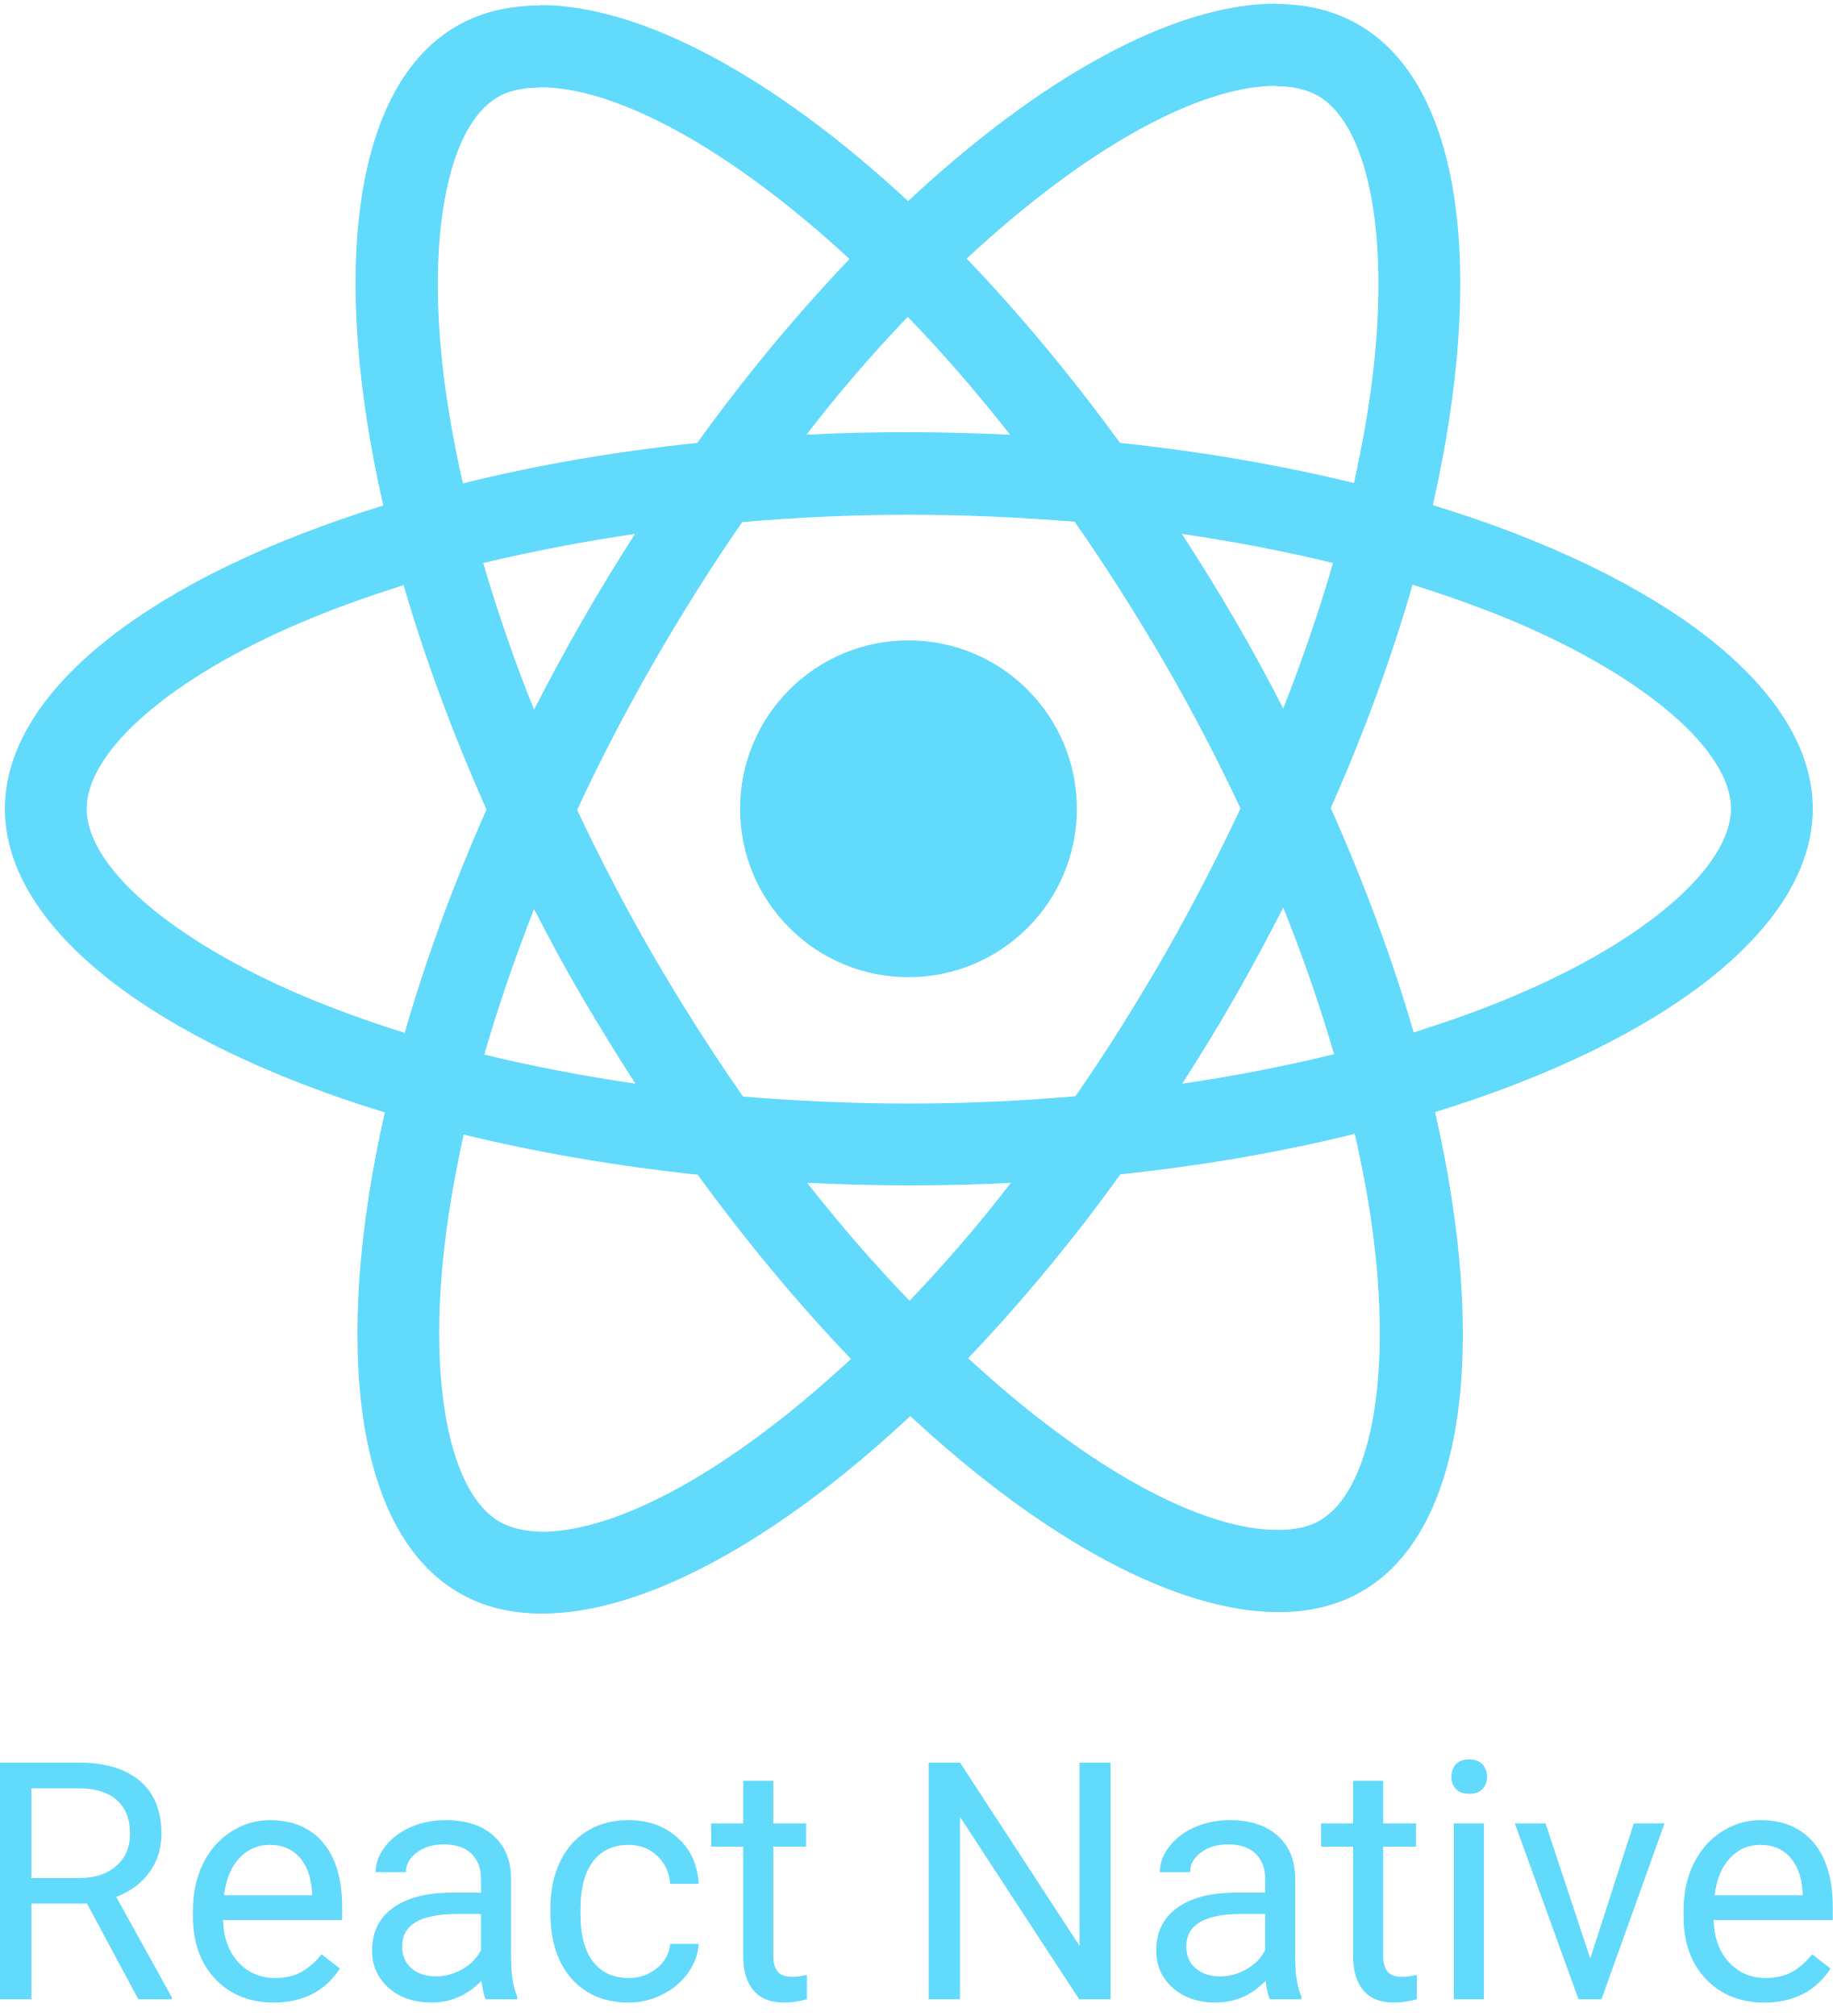
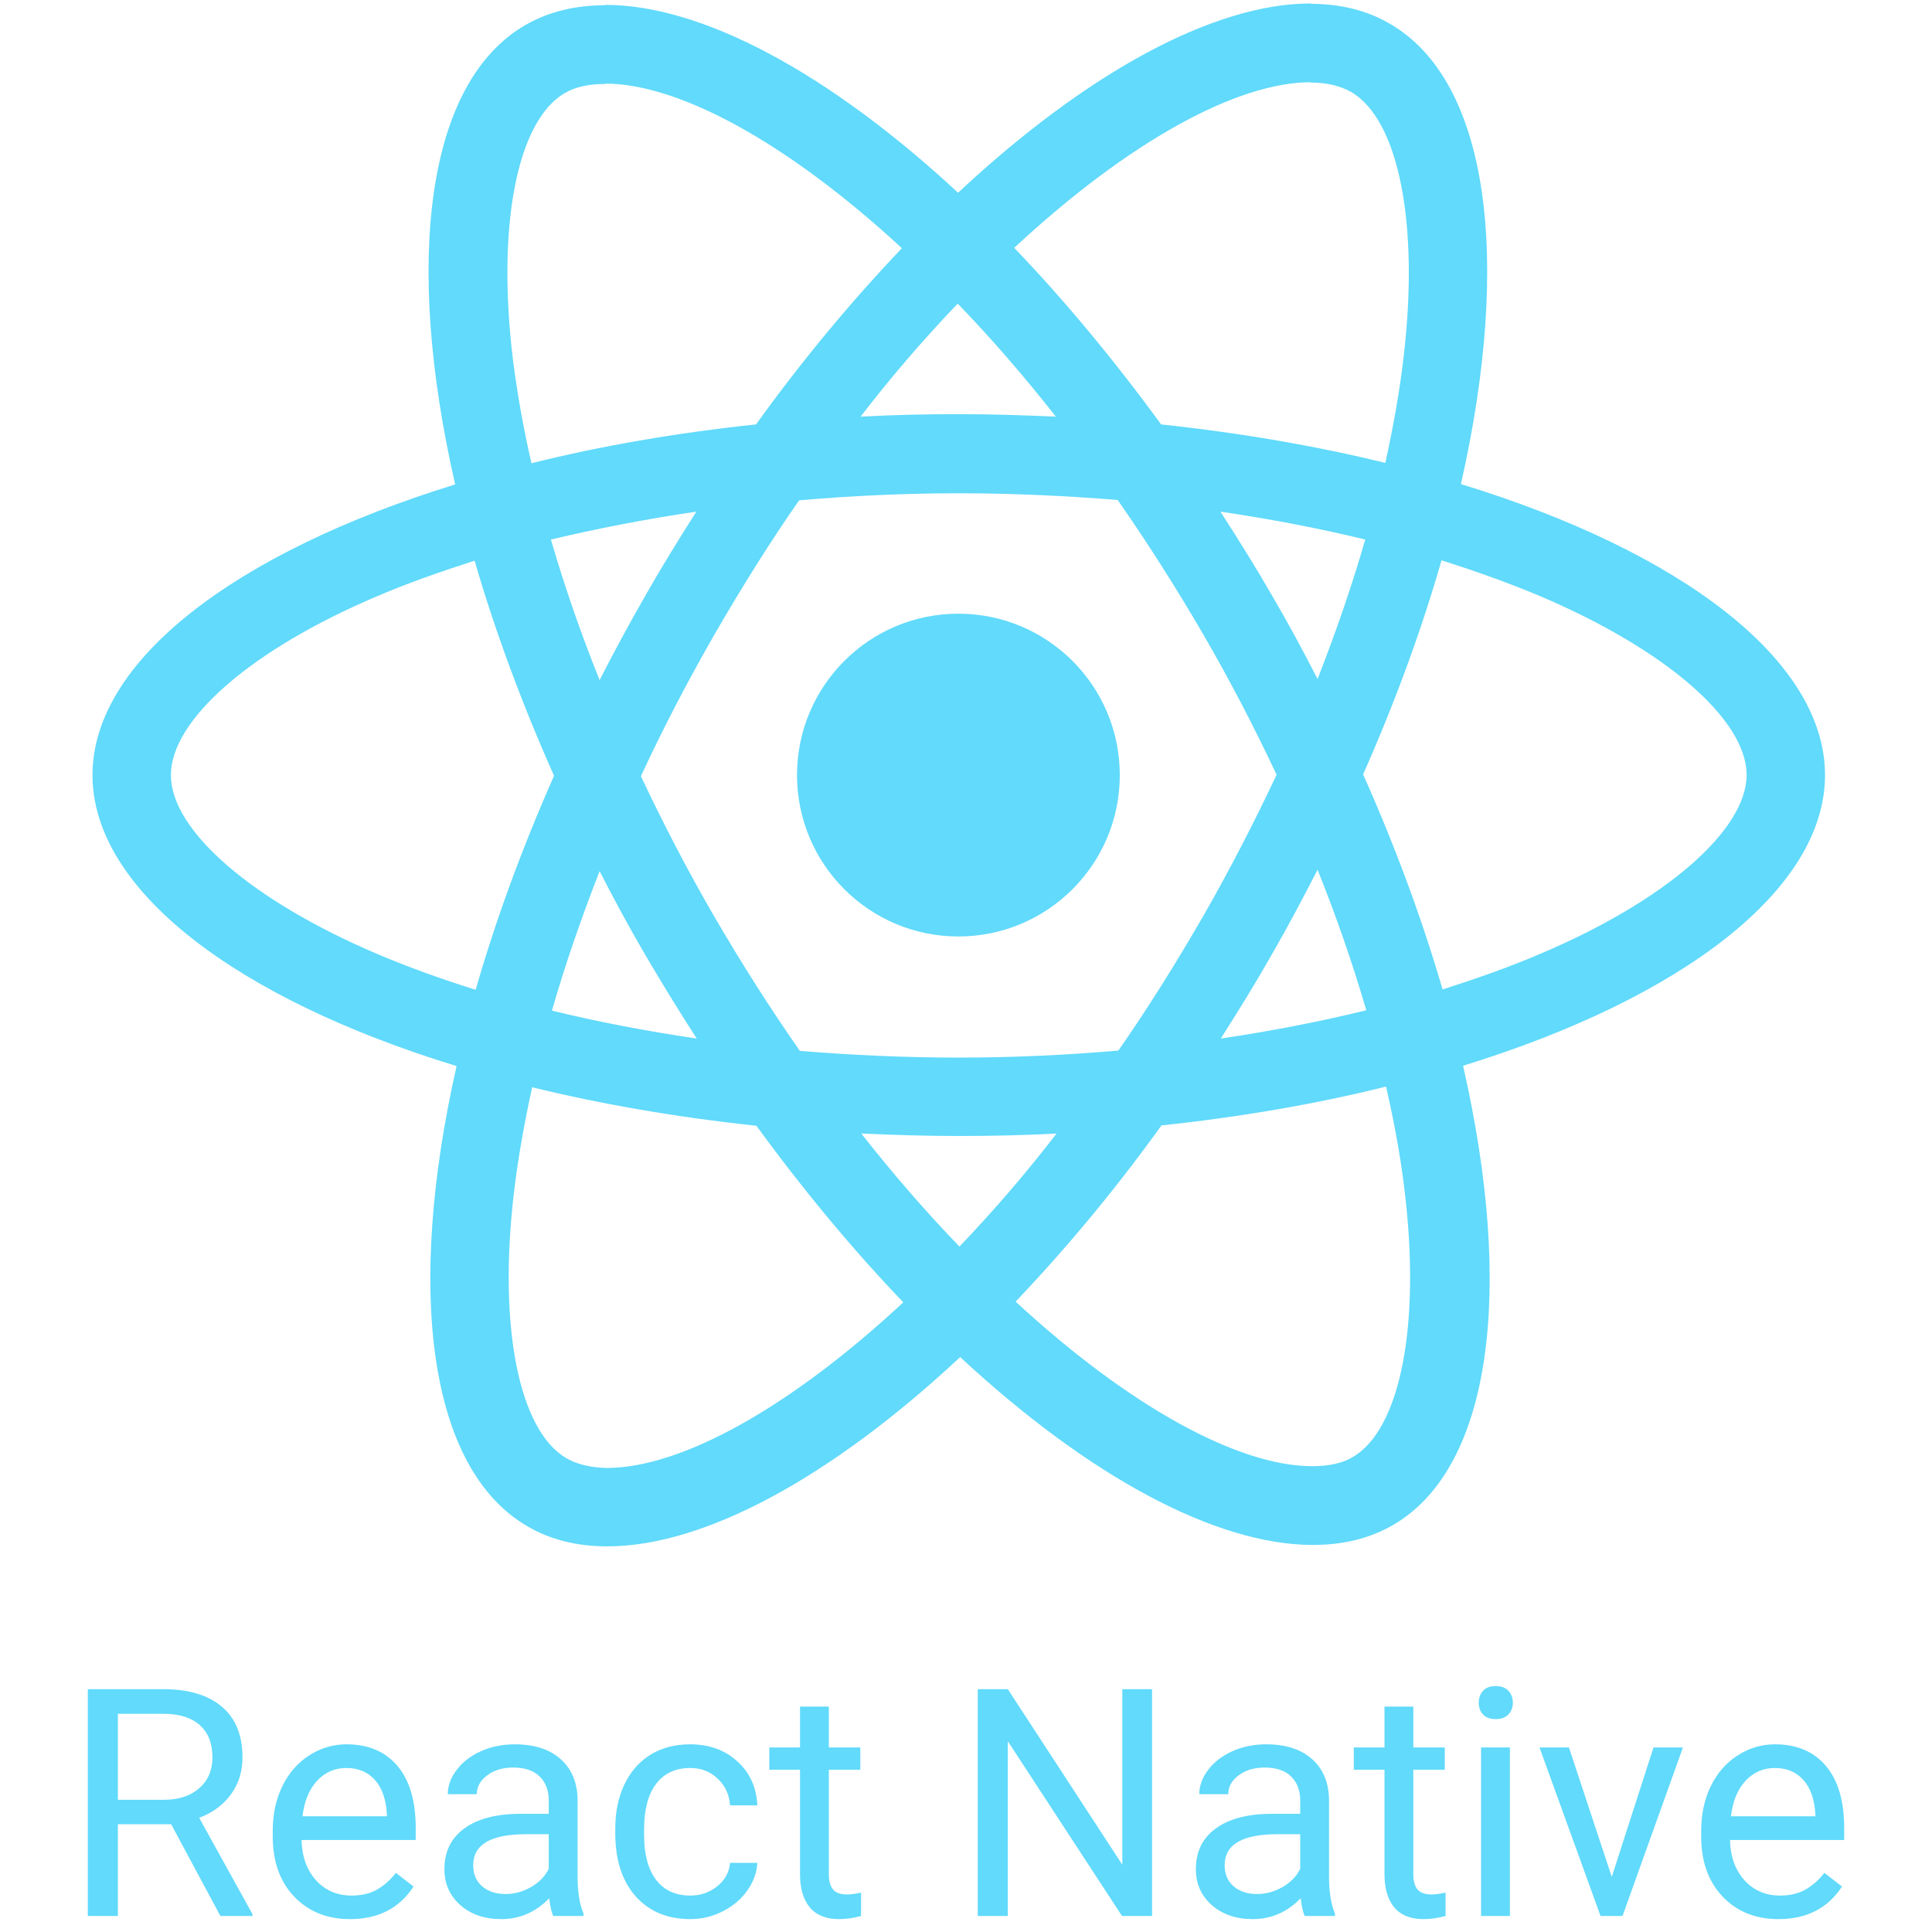
- <svg xmlns="http://www.w3.org/2000/svg" width="100" height="110" viewBox="0 0 100 110" fill="none">
+ <svg xmlns="http://www.w3.org/2000/svg" width="100" height="100" viewBox="0 0 100 110" fill="none">
  <path d="M98.909 44.13C98.909 37.595 90.726 31.403 78.179 27.562C81.075 14.774 79.788 4.6 74.118 1.343C72.811 0.579 71.283 0.217 69.614 0.217V4.701C70.539 4.701 71.283 4.882 71.906 5.224C74.641 6.792 75.827 12.764 74.902 20.445C74.681 22.334 74.319 24.325 73.877 26.356C69.935 25.391 65.633 24.647 61.109 24.164C58.395 20.445 55.58 17.067 52.744 14.111C59.299 8.019 65.452 4.681 69.634 4.681V0.197C64.105 0.197 56.866 4.138 49.548 10.974C42.228 4.178 34.99 0.277 29.461 0.277V4.761C33.623 4.761 39.796 8.079 46.35 14.131C43.535 17.087 40.721 20.445 38.046 24.164C33.502 24.647 29.199 25.391 25.259 26.376C24.796 24.365 24.454 22.415 24.213 20.545C23.268 12.864 24.434 6.893 27.149 5.304C27.752 4.942 28.536 4.781 29.461 4.781V0.298C27.772 0.298 26.244 0.659 24.917 1.424C19.267 4.681 18 14.835 20.915 27.582C8.409 31.443 0.266 37.616 0.266 44.13C0.266 50.665 8.449 56.858 20.996 60.698C18.1 73.486 19.387 83.66 25.058 86.917C26.365 87.681 27.892 88.043 29.581 88.043C35.111 88.043 42.349 84.102 49.668 77.266C56.987 84.062 64.225 87.963 69.755 87.963C71.443 87.963 72.972 87.601 74.299 86.837C79.949 83.579 81.216 73.425 78.3 60.678C90.766 56.838 98.909 50.645 98.909 44.13ZM72.731 30.719C71.987 33.313 71.062 35.987 70.016 38.661C69.192 37.053 68.327 35.444 67.382 33.835C66.457 32.227 65.472 30.659 64.487 29.131C67.342 29.553 70.096 30.076 72.731 30.719ZM63.521 52.133C61.953 54.847 60.345 57.421 58.676 59.814C55.68 60.075 52.644 60.215 49.588 60.215C46.551 60.215 43.515 60.075 40.54 59.833C38.871 57.441 37.242 54.887 35.674 52.193C34.145 49.559 32.758 46.885 31.491 44.191C32.738 41.496 34.145 38.802 35.654 36.168C37.222 33.454 38.83 30.88 40.499 28.487C43.495 28.226 46.531 28.085 49.588 28.085C52.624 28.085 55.66 28.226 58.636 28.467C60.304 30.86 61.933 33.413 63.502 36.108C65.03 38.742 66.417 41.416 67.684 44.11C66.417 46.804 65.03 49.499 63.521 52.133ZM70.016 49.519C71.071 52.139 71.998 54.81 72.791 57.521C70.157 58.164 67.382 58.708 64.507 59.13C65.492 57.582 66.477 55.993 67.402 54.364C68.327 52.756 69.192 51.127 70.016 49.519ZM49.628 70.973C47.758 69.042 45.888 66.891 44.038 64.538C45.848 64.619 47.697 64.679 49.567 64.679C51.458 64.679 53.327 64.639 55.157 64.538C53.431 66.781 51.585 68.929 49.628 70.973ZM34.668 59.13C31.813 58.708 29.059 58.185 26.425 57.541C27.169 54.947 28.094 52.273 29.139 49.599C29.964 51.208 30.828 52.816 31.773 54.425C32.718 56.033 33.683 57.602 34.668 59.13ZM49.527 17.288C51.397 19.218 53.267 21.369 55.117 23.722C53.307 23.641 51.458 23.581 49.588 23.581C47.697 23.581 45.828 23.621 43.998 23.722C45.724 21.479 47.57 19.331 49.527 17.288ZM34.648 29.131C33.663 30.679 32.678 32.267 31.753 33.896C30.828 35.504 29.964 37.113 29.139 38.721C28.084 36.101 27.158 33.43 26.365 30.719C28.998 30.096 31.773 29.553 34.648 29.131ZM16.452 54.304C9.334 51.268 4.73 47.287 4.73 44.13C4.73 40.973 9.334 36.972 16.452 33.956C18.181 33.212 20.071 32.549 22.021 31.925C23.167 35.866 24.675 39.968 26.545 44.17C24.696 48.353 23.207 52.434 22.082 56.355C20.091 55.732 18.201 55.048 16.452 54.304ZM27.269 83.037C24.535 81.468 23.348 75.497 24.273 67.816C24.495 65.926 24.856 63.935 25.299 61.904C29.24 62.87 33.542 63.614 38.066 64.096C40.781 67.816 43.596 71.194 46.431 74.149C39.876 80.242 33.723 83.579 29.541 83.579C28.636 83.559 27.872 83.378 27.269 83.037ZM74.962 67.715C75.907 75.396 74.741 81.368 72.026 82.956C71.424 83.318 70.639 83.479 69.714 83.479C65.552 83.479 59.38 80.161 52.825 74.109C55.64 71.153 58.455 67.796 61.129 64.076C65.673 63.593 69.976 62.849 73.917 61.864C74.379 63.895 74.741 65.846 74.962 67.715ZM82.703 54.304C80.974 55.048 79.084 55.712 77.134 56.335C75.987 52.394 74.48 48.292 72.61 44.09C74.46 39.908 75.948 35.826 77.073 31.905C79.064 32.529 80.954 33.212 82.724 33.956C89.841 36.992 94.446 40.973 94.446 44.13C94.425 47.287 89.821 51.288 82.703 54.304Z" fill="#61DAFB" />
  <path d="M49.567 53.319C54.642 53.319 58.756 49.205 58.756 44.13C58.756 39.055 54.642 34.941 49.567 34.941C44.493 34.941 40.379 39.055 40.379 44.13C40.379 49.205 44.493 53.319 49.567 53.319ZM4.745 103.864H1.712V109.088H0V96.174H4.275C5.729 96.174 6.847 96.506 7.627 97.168C8.414 97.83 8.807 98.794 8.807 100.059C8.807 100.863 8.588 101.564 8.151 102.161C7.719 102.759 7.116 103.205 6.341 103.5L9.375 108.982V109.088H7.548L4.745 103.864ZM1.712 102.472H4.328C5.174 102.472 5.845 102.253 6.341 101.815C6.844 101.378 7.095 100.792 7.095 100.059C7.095 99.261 6.856 98.649 6.377 98.223C5.904 97.798 5.218 97.582 4.319 97.576H1.712V102.472ZM14.927 109.266C13.626 109.266 12.568 108.84 11.752 107.988C10.936 107.131 10.528 105.987 10.528 104.556V104.254C10.528 103.303 10.708 102.454 11.069 101.709C11.435 100.958 11.944 100.372 12.594 99.953C13.251 99.527 13.96 99.314 14.723 99.314C15.97 99.314 16.94 99.725 17.632 100.547C18.324 101.369 18.669 102.545 18.669 104.077V104.76H12.168C12.192 105.706 12.467 106.472 12.993 107.057C13.525 107.636 14.2 107.926 15.016 107.926C15.595 107.926 16.086 107.808 16.488 107.572C16.89 107.335 17.242 107.022 17.543 106.631L18.545 107.412C17.741 108.647 16.535 109.266 14.927 109.266ZM14.723 100.662C14.061 100.662 13.505 100.905 13.055 101.39C12.606 101.869 12.328 102.543 12.222 103.412H17.029V103.288C16.982 102.454 16.757 101.809 16.355 101.354C15.953 100.893 15.409 100.662 14.723 100.662ZM26.501 109.088C26.406 108.899 26.329 108.562 26.27 108.077C25.508 108.869 24.597 109.266 23.539 109.266C22.593 109.266 21.815 109 21.206 108.467C20.603 107.929 20.302 107.249 20.302 106.427C20.302 105.428 20.68 104.654 21.437 104.104C22.199 103.548 23.27 103.27 24.648 103.27H26.244V102.516C26.244 101.943 26.072 101.487 25.73 101.15C25.387 100.807 24.881 100.636 24.213 100.636C23.627 100.636 23.137 100.783 22.741 101.079C22.345 101.375 22.146 101.733 22.146 102.152H20.497C20.497 101.674 20.665 101.212 21.002 100.769C21.345 100.319 21.806 99.965 22.386 99.704C22.971 99.445 23.613 99.314 24.31 99.314C25.416 99.314 26.282 99.592 26.909 100.148C27.536 100.698 27.861 101.458 27.885 102.427V106.844C27.885 107.725 27.997 108.426 28.222 108.946V109.088H26.501ZM23.778 107.838C24.293 107.838 24.781 107.705 25.242 107.438C25.703 107.172 26.037 106.827 26.244 106.401V104.432H24.958C22.948 104.432 21.942 105.02 21.942 106.197C21.942 106.711 22.114 107.113 22.456 107.403C22.8 107.693 23.24 107.838 23.778 107.838ZM34.306 107.926C34.891 107.926 35.403 107.749 35.84 107.394C36.278 107.039 36.52 106.596 36.567 106.064H38.12C38.09 106.613 37.901 107.137 37.552 107.634C37.203 108.13 36.736 108.527 36.151 108.822C35.571 109.118 34.956 109.266 34.306 109.266C32.999 109.266 31.959 108.831 31.184 107.962C30.416 107.086 30.031 105.892 30.031 104.378V104.104C30.031 103.169 30.202 102.339 30.545 101.612C30.888 100.884 31.379 100.319 32.018 99.918C32.662 99.515 33.422 99.314 34.297 99.314C35.373 99.314 36.266 99.636 36.976 100.281C37.691 100.926 38.072 101.762 38.12 102.791H36.567C36.52 102.17 36.284 101.662 35.858 101.265C35.438 100.863 34.918 100.662 34.297 100.662C33.463 100.662 32.816 100.964 32.355 101.567C31.9 102.164 31.672 103.031 31.672 104.166V104.476C31.672 105.582 31.9 106.433 32.355 107.03C32.81 107.628 33.461 107.926 34.306 107.926ZM42.191 97.168V99.492H43.982V100.76H42.191V106.711C42.191 107.095 42.271 107.385 42.43 107.58C42.59 107.769 42.862 107.864 43.246 107.864C43.435 107.864 43.696 107.829 44.026 107.758V109.088C43.595 109.206 43.175 109.266 42.767 109.266C42.034 109.266 41.481 109.044 41.108 108.6C40.736 108.157 40.55 107.527 40.55 106.711V100.76H38.802V99.492H40.55V97.168H42.191ZM60.594 109.088H58.882L52.381 99.137V109.088H50.67V96.174H52.381L58.9 106.17V96.174H60.594V109.088ZM69.286 109.088C69.191 108.899 69.114 108.562 69.055 108.077C68.293 108.869 67.382 109.266 66.324 109.266C65.378 109.266 64.6 109 63.991 108.467C63.388 107.929 63.087 107.249 63.087 106.427C63.087 105.428 63.465 104.654 64.222 104.104C64.984 103.548 66.055 103.27 67.432 103.27H69.029V102.516C69.029 101.943 68.857 101.487 68.514 101.15C68.171 100.807 67.666 100.636 66.998 100.636C66.412 100.636 65.922 100.783 65.526 101.079C65.129 101.375 64.931 101.733 64.931 102.152H63.282C63.282 101.674 63.45 101.212 63.787 100.769C64.13 100.319 64.591 99.965 65.171 99.704C65.756 99.445 66.397 99.314 67.095 99.314C68.201 99.314 69.067 99.592 69.694 100.148C70.321 100.698 70.646 101.458 70.669 102.427V106.844C70.669 107.725 70.782 108.426 71.007 108.946V109.088H69.286ZM66.563 107.838C67.078 107.838 67.566 107.705 68.027 107.438C68.488 107.172 68.822 106.827 69.029 106.401V104.432H67.743C65.732 104.432 64.727 105.02 64.727 106.197C64.727 106.711 64.899 107.113 65.241 107.403C65.585 107.693 66.025 107.838 66.563 107.838ZM75.468 97.168V99.492H77.259V100.76H75.468V106.711C75.468 107.095 75.548 107.385 75.707 107.58C75.867 107.769 76.139 107.864 76.523 107.864C76.712 107.864 76.973 107.829 77.304 107.758V109.088C76.872 109.206 76.452 109.266 76.044 109.266C75.311 109.266 74.758 109.044 74.385 108.6C74.013 108.157 73.827 107.527 73.827 106.711V100.76H72.08V99.492H73.827V97.168H75.468ZM80.967 109.088H79.326V99.492H80.967V109.088ZM79.193 96.946C79.193 96.68 79.273 96.456 79.432 96.272C79.598 96.089 79.84 95.997 80.159 95.997C80.479 95.997 80.721 96.089 80.887 96.272C81.052 96.456 81.135 96.68 81.135 96.946C81.135 97.212 81.052 97.434 80.887 97.612C80.721 97.789 80.479 97.878 80.159 97.878C79.84 97.878 79.598 97.789 79.432 97.612C79.273 97.434 79.193 97.212 79.193 96.946ZM86.767 106.862L89.144 99.492H90.82L87.379 109.088H86.128L82.652 99.492H84.328L86.767 106.862ZM96.257 109.266C94.956 109.266 93.898 108.84 93.082 107.988C92.266 107.131 91.858 105.987 91.858 104.556V104.254C91.858 103.303 92.038 102.454 92.399 101.709C92.765 100.958 93.274 100.372 93.924 99.953C94.581 99.527 95.29 99.314 96.053 99.314C97.301 99.314 98.27 99.725 98.962 100.547C99.654 101.369 100 102.545 100 104.077V104.76H93.499C93.522 105.706 93.797 106.472 94.324 107.057C94.856 107.636 95.53 107.926 96.346 107.926C96.925 107.926 97.416 107.808 97.818 107.572C98.22 107.335 98.572 107.022 98.874 106.631L99.876 107.412C99.072 108.647 97.865 109.266 96.257 109.266ZM96.053 100.662C95.391 100.662 94.835 100.905 94.386 101.39C93.936 101.869 93.658 102.543 93.552 103.412H98.359V103.288C98.312 102.454 98.087 101.809 97.685 101.354C97.283 100.893 96.739 100.662 96.053 100.662Z" fill="#61DAFB" />
</svg>
